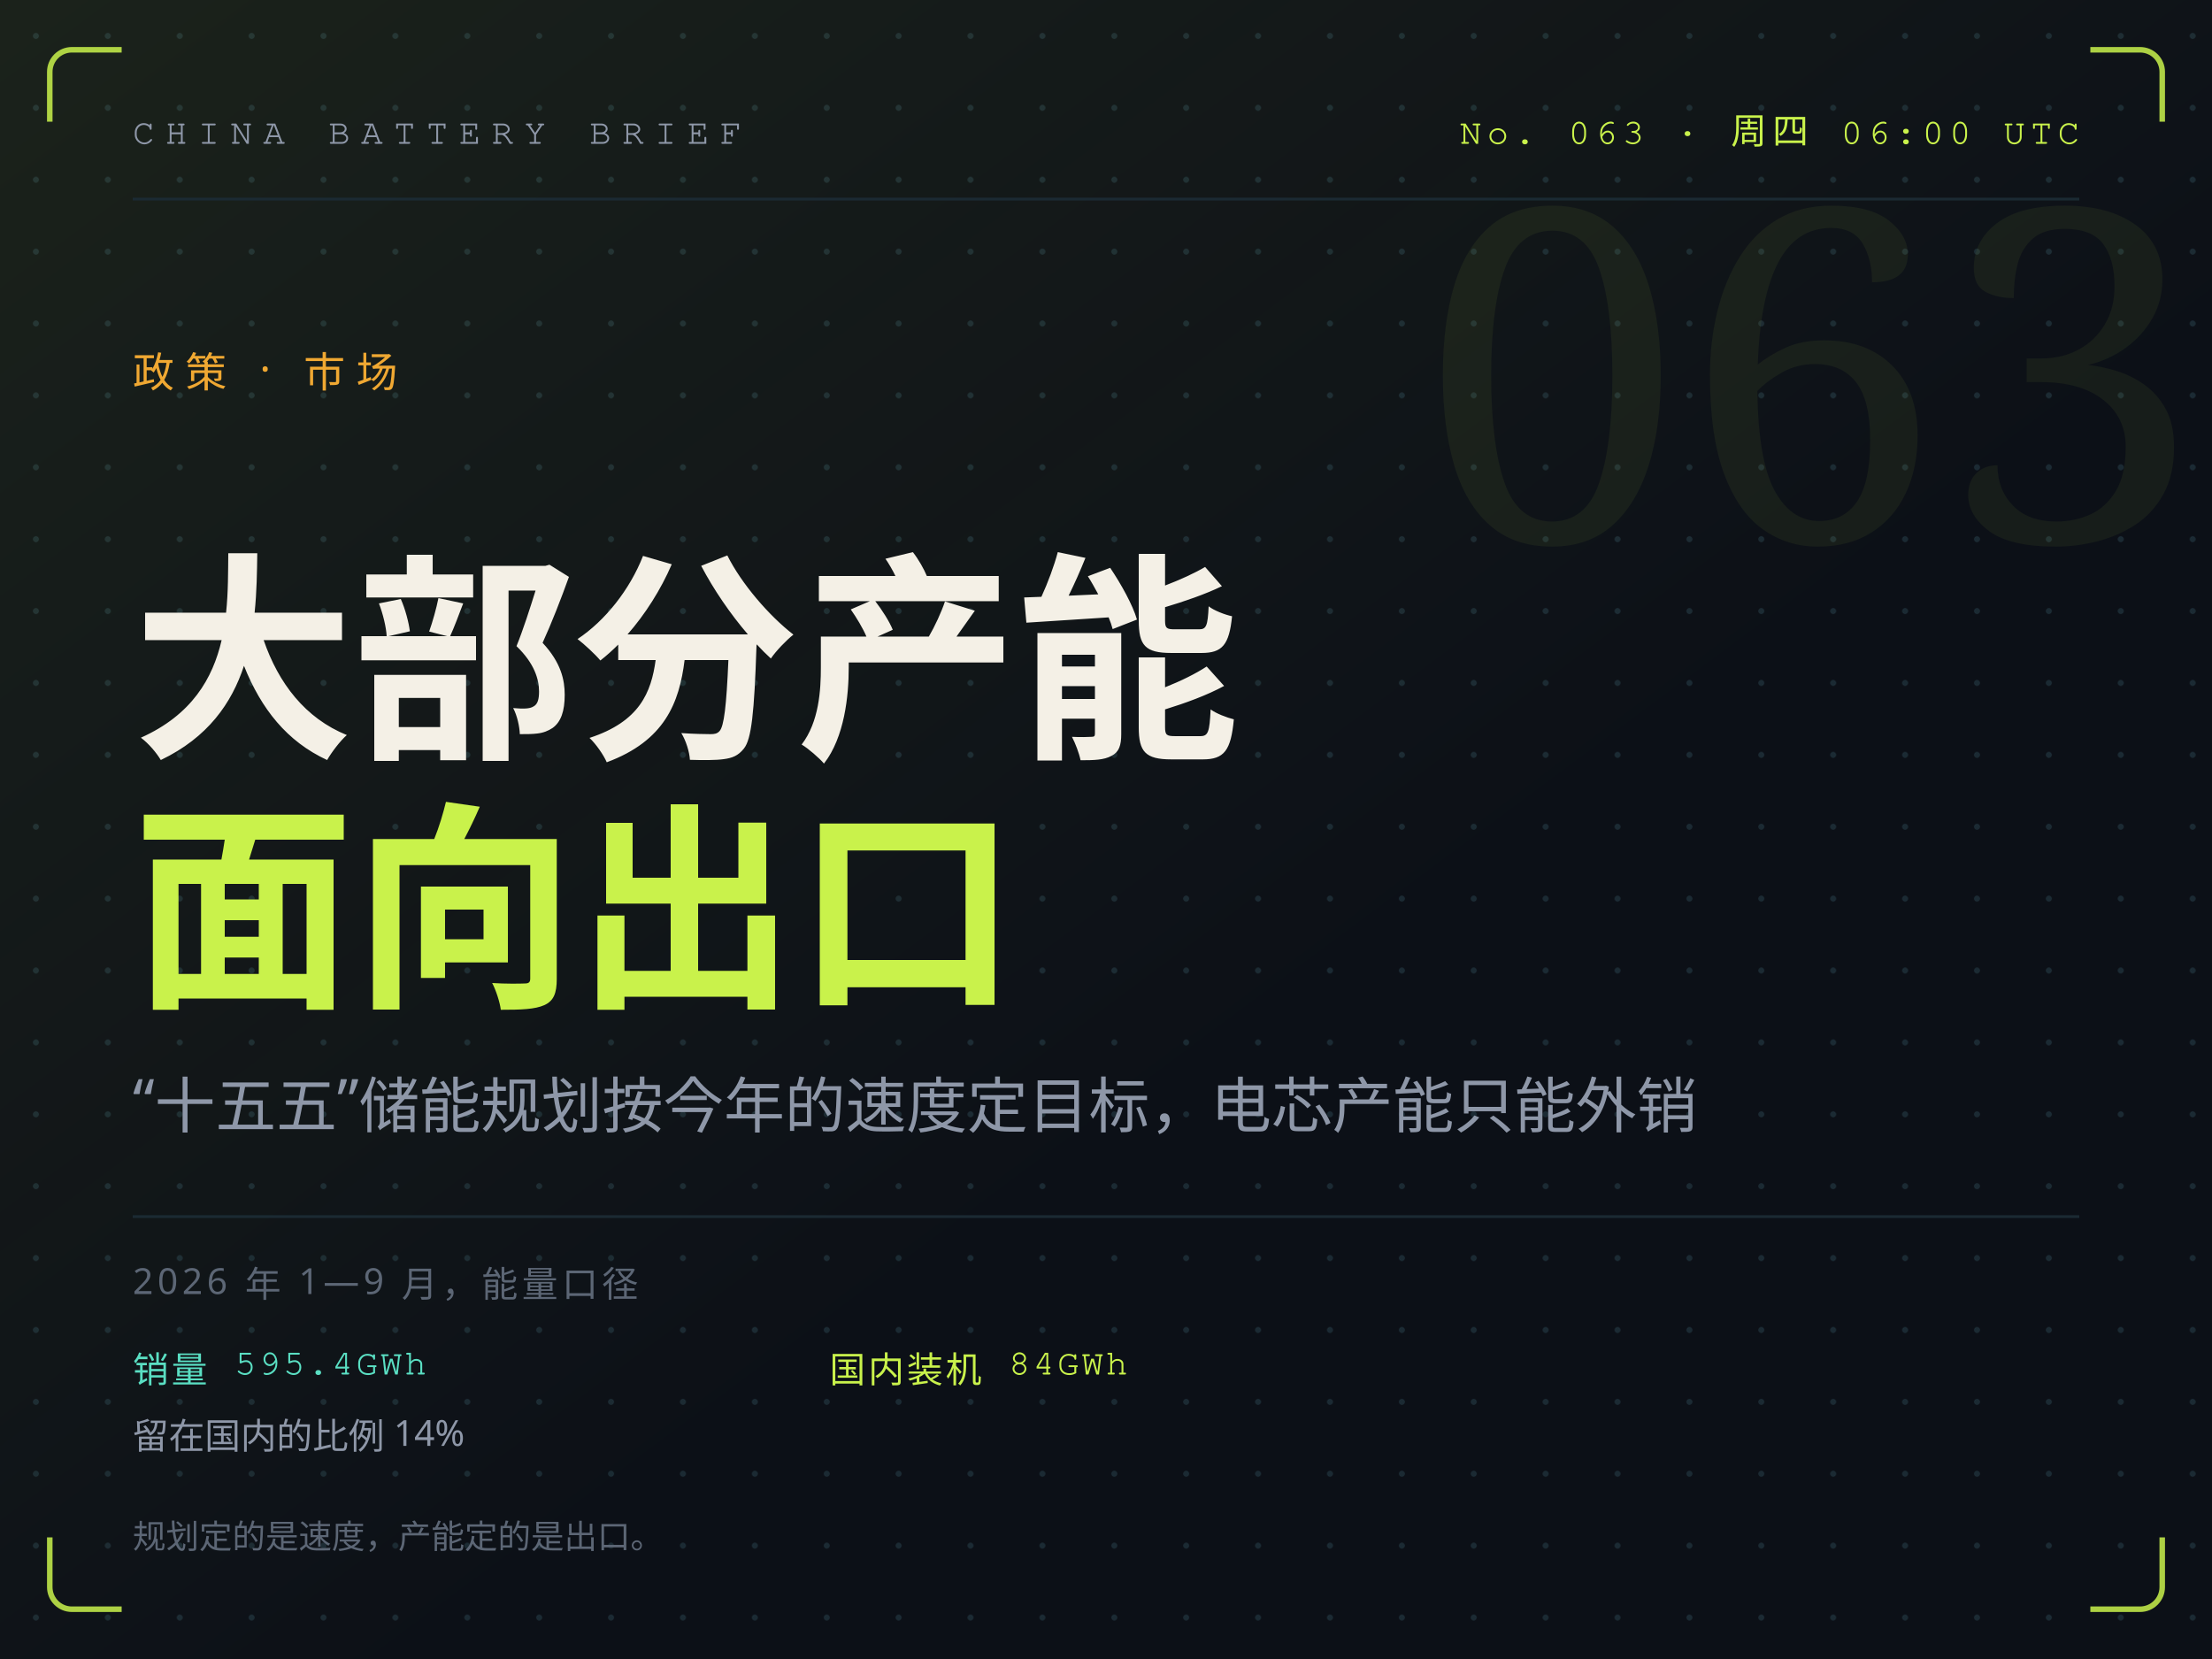
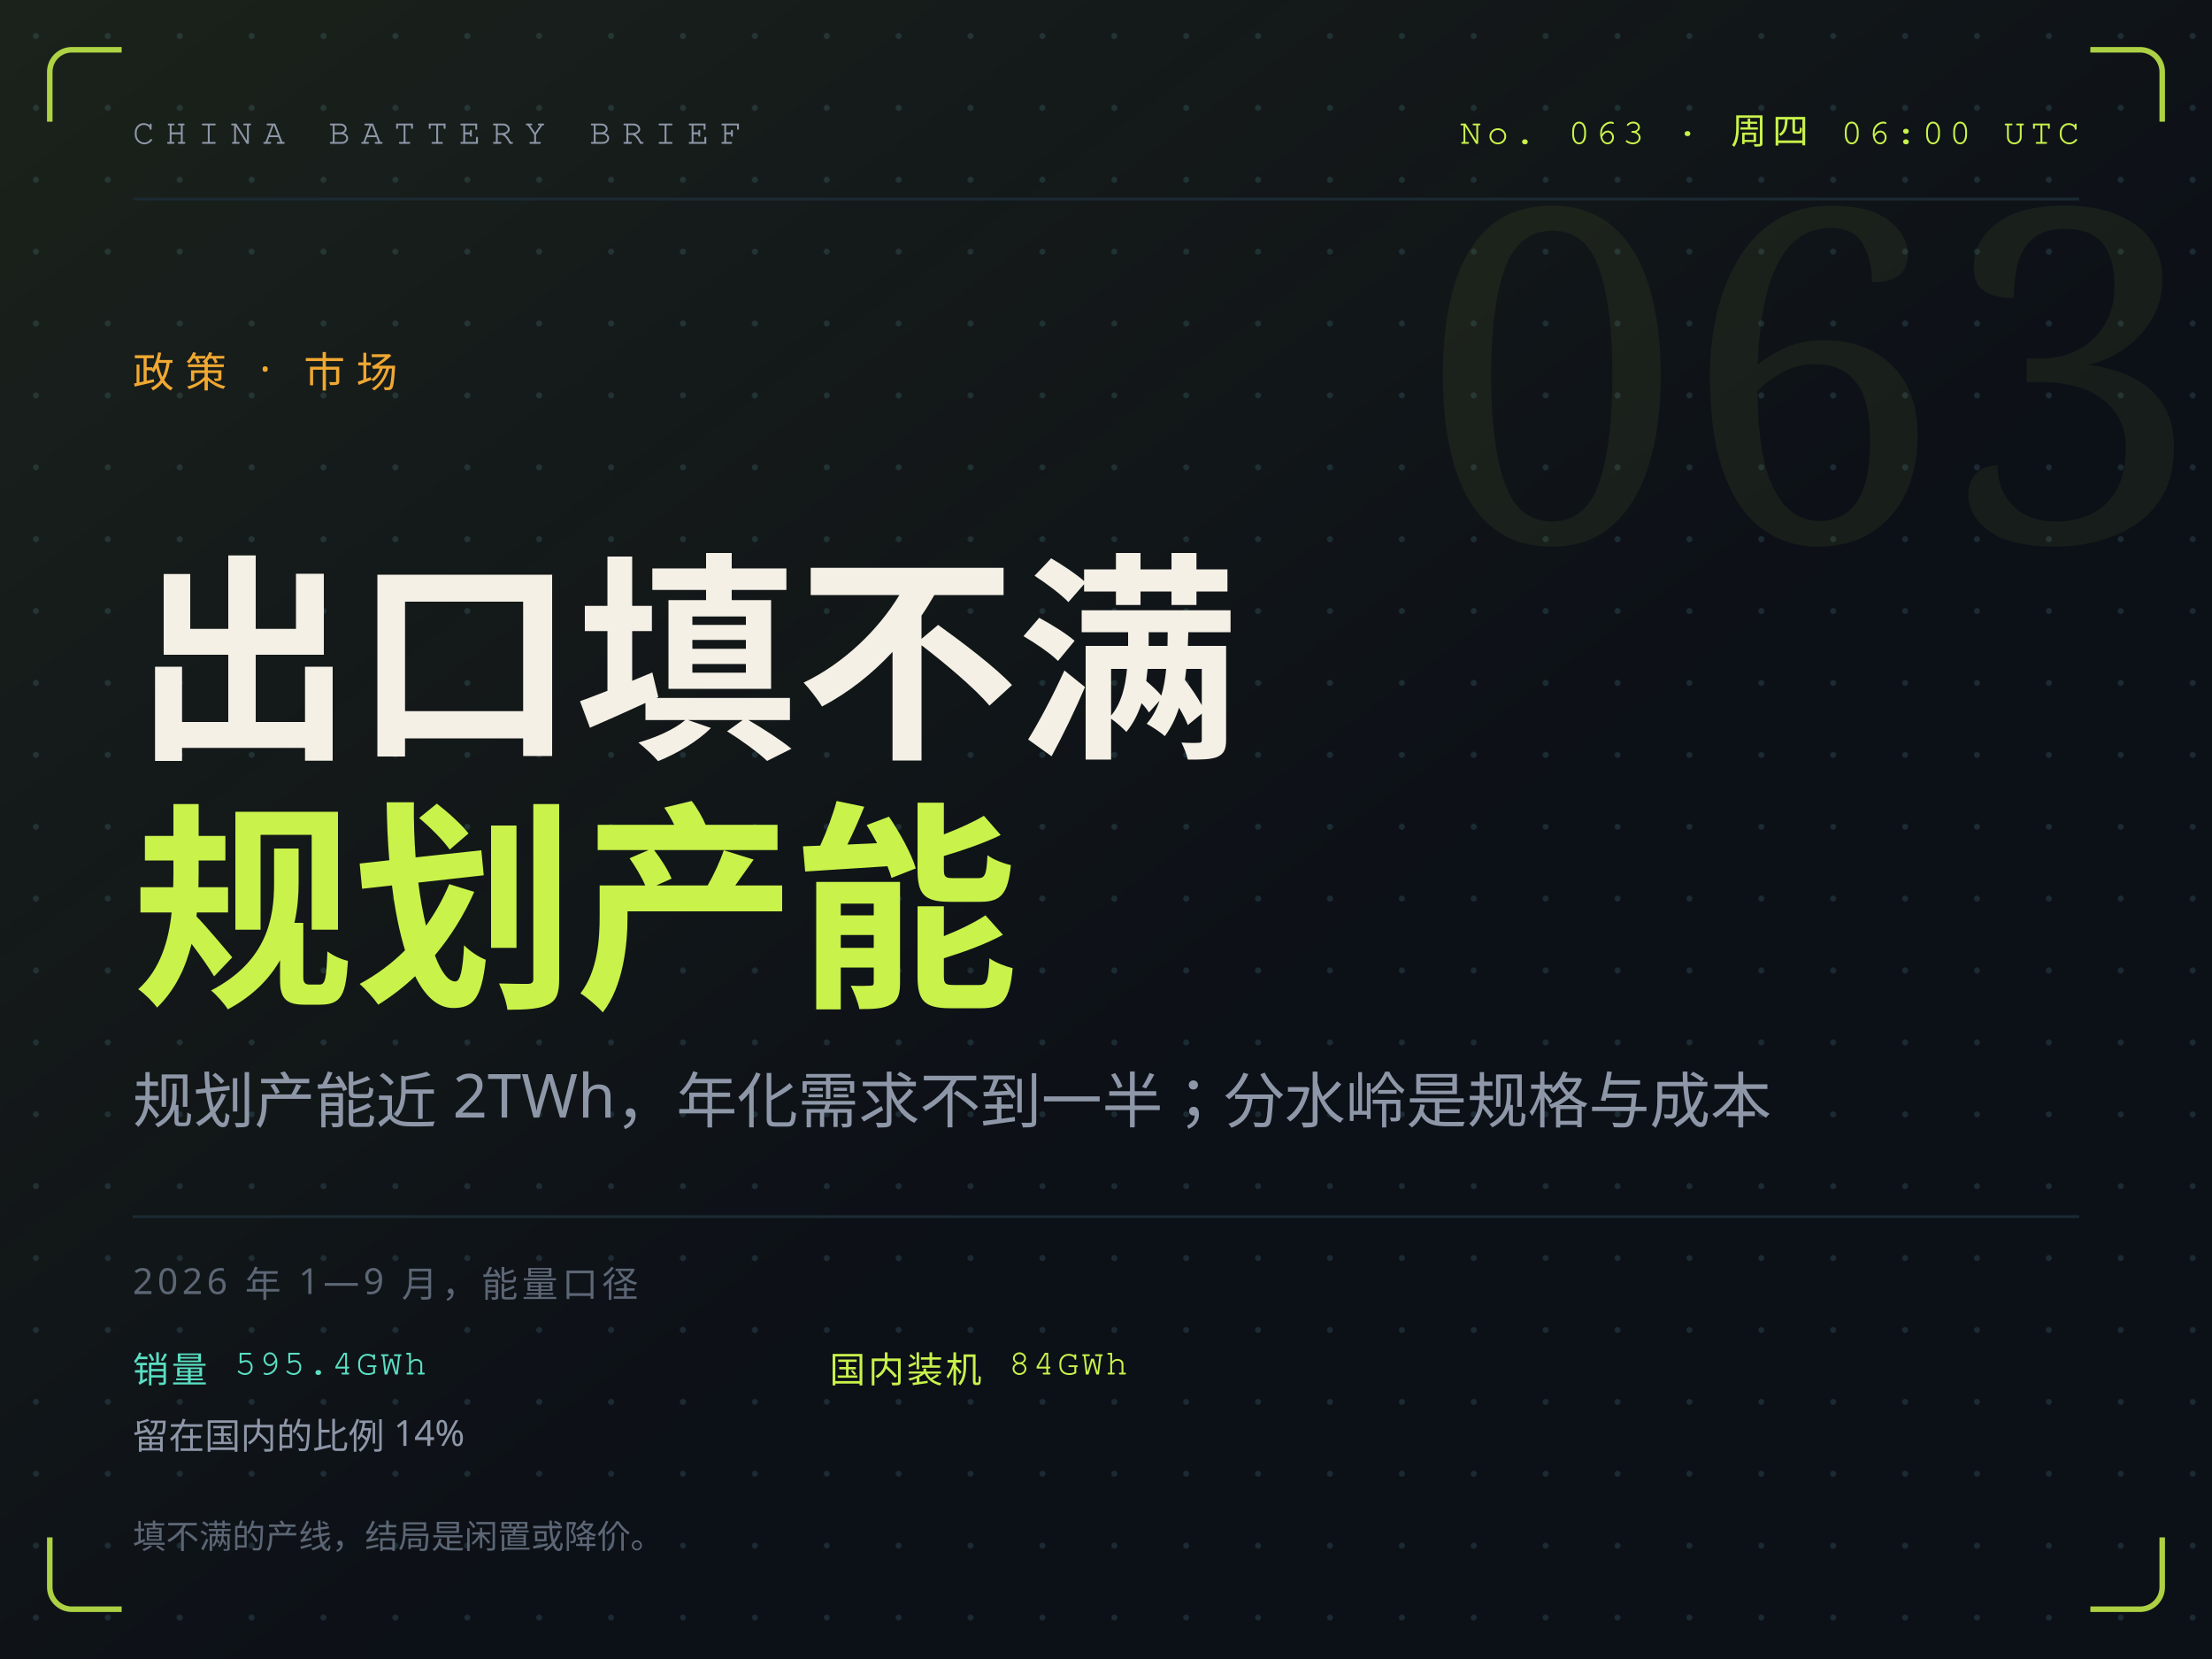
- <svg xmlns="http://www.w3.org/2000/svg" width="800" height="600" viewBox="0 0 800 600" role="img" aria-label="封面 063 — 大部分储能电池产能面向出口">
+ <svg xmlns="http://www.w3.org/2000/svg" width="800" height="600" viewBox="0 0 800 600" role="img" aria-label="封面 063 — 出口填不满规划产能">
  <defs>
    <pattern id="dots" width="26" height="26" patternUnits="userSpaceOnUse">
      <circle cx="13" cy="13" r="1.1" fill="#1B2A33" />
    </pattern>
    <linearGradient id="glow" x1="0" y1="0" x2="1" y2="1">
      <stop offset="0" stop-color="#C9F24B" stop-opacity="0.08" />
      <stop offset="0.6" stop-color="#C9F24B" stop-opacity="0" />
    </linearGradient>
  </defs>
  <rect width="800" height="600" fill="#0C1017" />
  <rect width="800" height="600" fill="url(#dots)" />
  <rect width="800" height="600" fill="url(#glow)" />
  <text x="796" y="196" text-anchor="end" font-family="Georgia,serif" font-size="168" fill="#C9F24B" opacity="0.06">063</text>
  <g stroke="#C9F24B" stroke-width="2" opacity="0.85">
    <path d="M18 44 V26 a8 8 0 0 1 8 -8 H44" fill="none" />
    <path d="M782 44 V26 a8 8 0 0 0 -8 -8 H756" fill="none" />
    <path d="M18 556 V574 a8 8 0 0 0 8 8 H44" fill="none" />
    <path d="M782 556 V574 a8 8 0 0 1 -8 8 H756" fill="none" />
  </g>
  <text x="48" y="52" font-family="Courier,monospace" font-size="13" letter-spacing="4" fill="#8E97A8">CHINA BATTERY BRIEF</text>
  <text x="752" y="52" text-anchor="end" font-family="Courier,monospace" font-size="13" letter-spacing="2" fill="#C9F24B">No. 063 · 周四 06:00 UTC</text>
  <line x1="48" y1="72" x2="752" y2="72" stroke="#1B2A33" stroke-width="1" />
  <text x="48" y="140" font-family="PingFang SC, Noto Sans SC, sans-serif" font-size="15" letter-spacing="4" fill="#F0A832">政策 · 市场</text>
-   <text x="48" y="268" font-family="PingFang SC, Noto Sans SC, sans-serif" font-size="80" font-weight="600" fill="#F4F0E6">大部分产能</text>
-   <text x="48" y="358" font-family="PingFang SC, Noto Sans SC, sans-serif" font-size="80" font-weight="600" fill="#C9F24B">面向出口</text>
-   <text x="48" y="406" font-family="PingFang SC, Noto Sans SC, sans-serif" font-size="22" fill="#8E97A8">“十五五”储能规划按今年的速度定目标，电芯产能只能外销</text>
+   <text x="48" y="268" font-family="PingFang SC, Noto Sans SC, sans-serif" font-size="80" font-weight="600" fill="#F4F0E6">出口填不满</text>
+   <text x="48" y="358" font-family="PingFang SC, Noto Sans SC, sans-serif" font-size="80" font-weight="600" fill="#C9F24B">规划产能</text>
+   <text x="48" y="406" font-family="PingFang SC, Noto Sans SC, sans-serif" font-size="22" fill="#8E97A8">规划产能近 2TWh，年化需求不到一半；分水岭是规格与成本</text>
  <line x1="48" y1="440" x2="752" y2="440" stroke="#1B2A33" stroke-width="1" />
  <text x="48" y="468" font-family="PingFang SC, Noto Sans SC, sans-serif" font-size="13" letter-spacing="1.5" fill="#5C6675">2026 年 1—9 月，能量口径</text>
  <text x="48" y="500" font-family="Courier,monospace" font-size="13" letter-spacing="1" fill="#5ADFC3">销量 595.4GWh</text>
  <text x="300" y="500" font-family="Courier,monospace" font-size="13" letter-spacing="1" fill="#C9F24B">国内装机 84GWh</text>
  <text x="48" y="524" font-family="PingFang SC, Noto Sans SC, sans-serif" font-size="13" fill="#8E97A8">留在国内的比例 14%</text>
-   <text x="48" y="560" font-family="PingFang SC, Noto Sans SC, sans-serif" font-size="12" fill="#5C6675">规划定的是速度，产能定的是出口。</text>
+   <text x="48" y="560" font-family="PingFang SC, Noto Sans SC, sans-serif" font-size="12" fill="#5C6675">填不满的产线，结局是闲置或降价。</text>
</svg>
